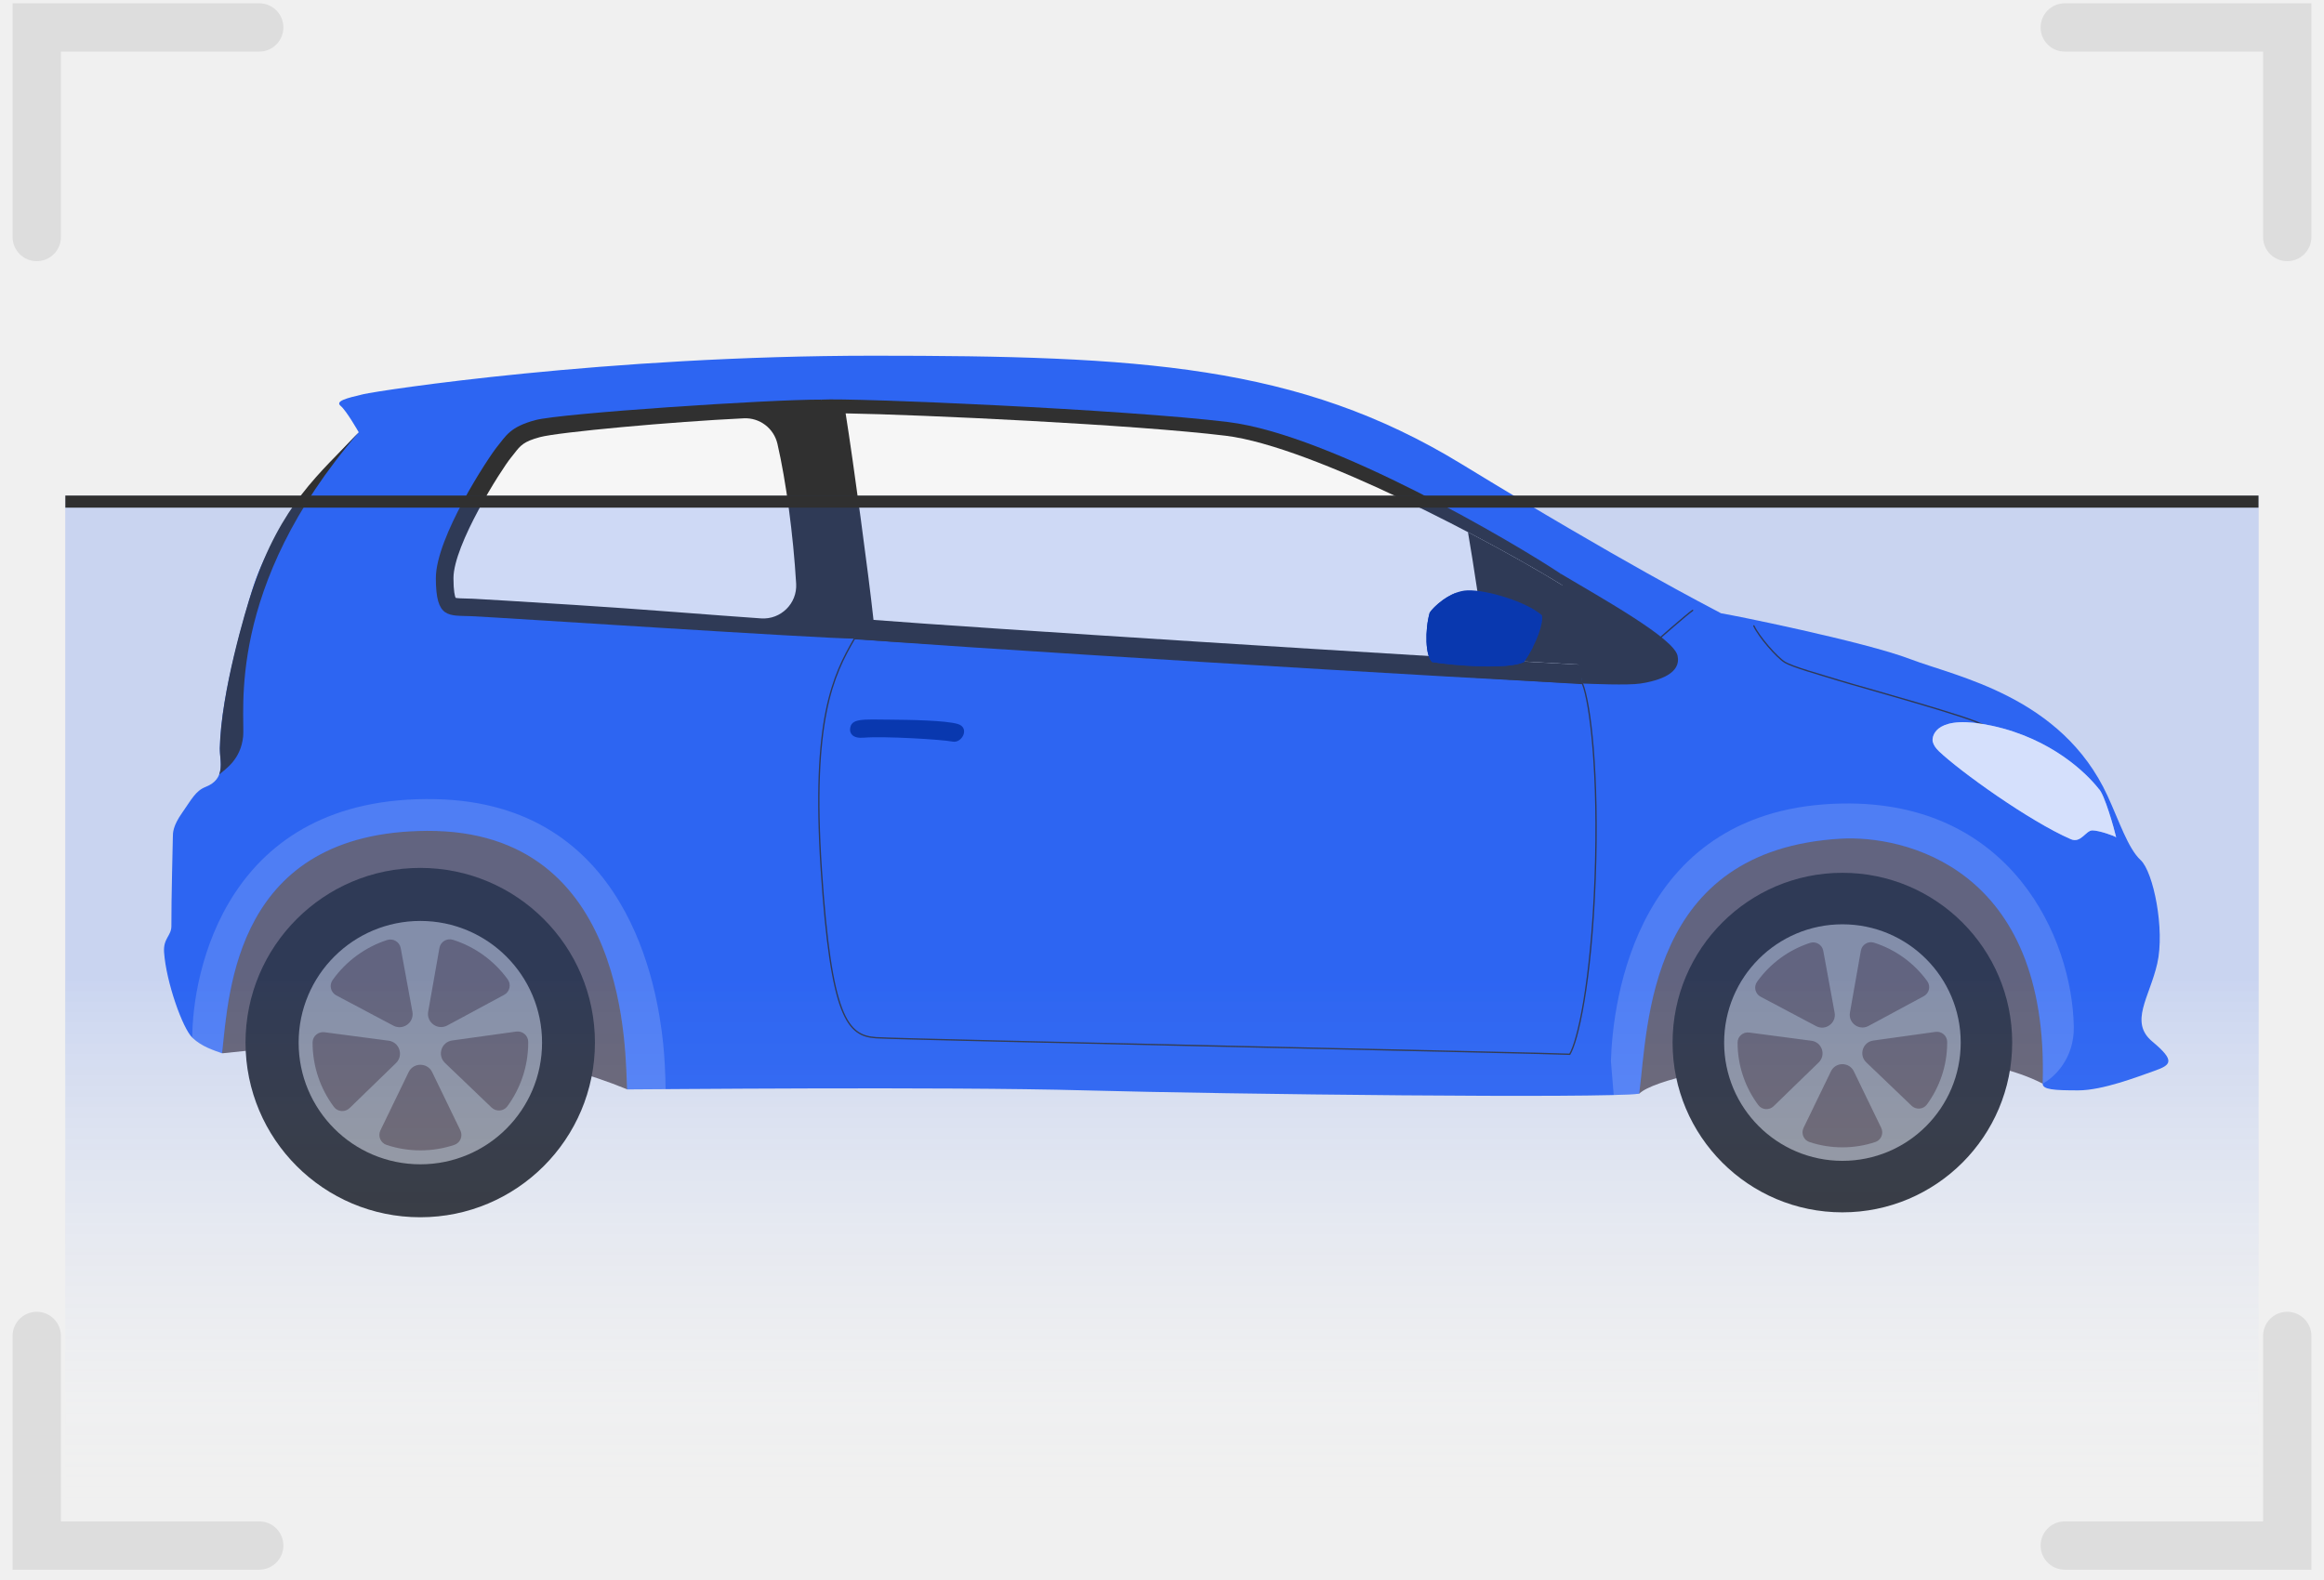
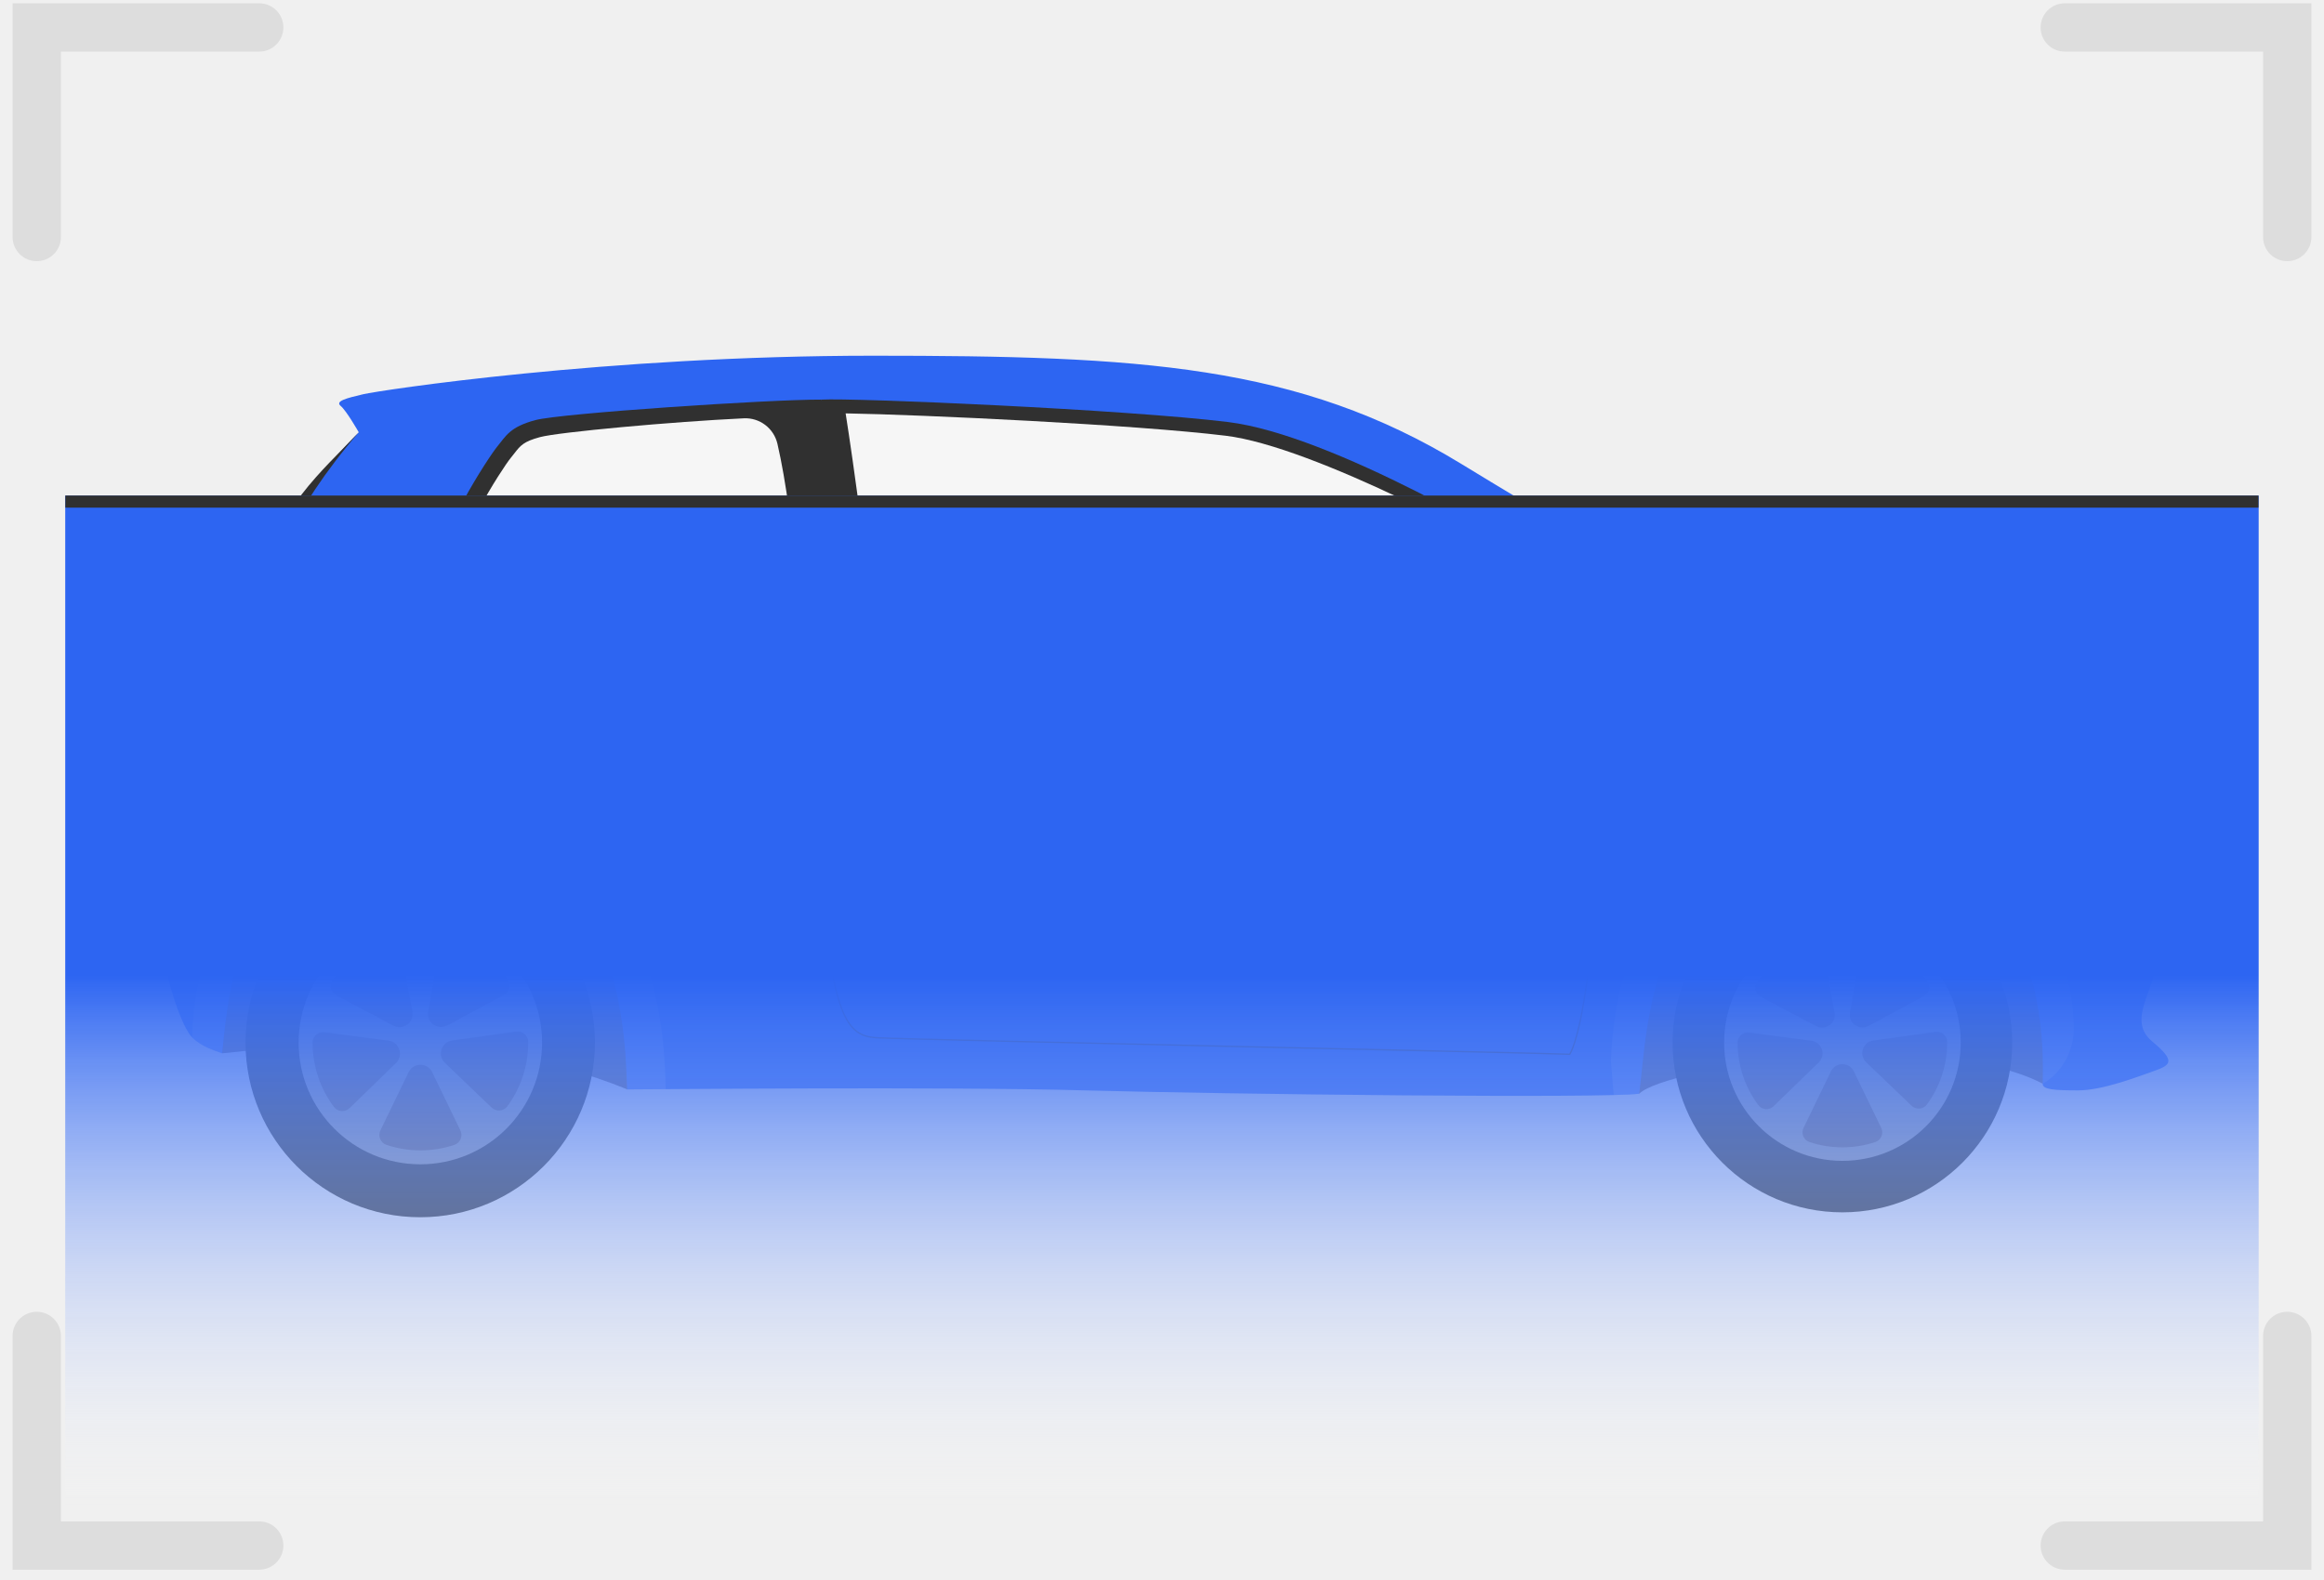
<svg xmlns="http://www.w3.org/2000/svg" width="178" height="121" viewBox="0 0 178 121" fill="none">
  <path d="M17.027 80.69C21.96 80.167 36.012 78.522 48.046 83.455C48.046 83.455 52.876 80.952 52.156 73.865C51.437 66.779 45.652 60.566 34.628 60.566C23.605 60.566 13.589 68.208 17.027 80.69Z" fill="#6F6464" />
  <path d="M125.554 83.785C127.593 81.747 148.056 78.687 156.457 83.016C156.457 83.016 161.286 81.565 159.52 72.722C157.755 63.879 152.339 60.139 141.931 59.839C131.522 59.54 124.252 68.449 123.925 73.542C123.599 78.635 125.554 83.785 125.554 83.785Z" fill="#6F6464" />
  <path d="M17.014 80.691C16.416 80.466 15.482 80.205 14.734 79.495C13.987 78.785 12.726 75.23 12.567 72.955C12.491 71.872 13.132 71.699 13.127 70.937C13.114 68.919 13.239 64.472 13.239 64.135C13.239 63.799 13.239 63.276 13.95 62.267C14.66 61.258 14.973 60.588 15.743 60.286C17.357 59.654 16.82 58.273 16.839 57.32C16.925 53.027 18.869 46.697 19.302 45.263C19.94 43.151 21.648 39.059 27.478 33.117C27.478 33.117 26.544 31.473 26.095 31.099C25.647 30.726 26.544 30.501 27.814 30.202C29.085 29.904 46.463 27.25 66.868 27.25C87.272 27.25 99.455 27.923 111.937 35.546C124.42 43.17 130.698 46.384 131.819 46.982C132.417 47.057 142.806 49.15 146.319 50.495C149.832 51.84 157.905 53.335 161.417 60.959C162.314 62.903 162.987 64.995 163.958 65.892C164.93 66.789 165.827 71.199 165.229 73.815C164.631 76.431 163.062 78.299 164.855 79.794C166.649 81.289 166.275 81.588 165.005 82.037C163.734 82.485 161.044 83.531 159.175 83.531C157.307 83.531 156.441 83.469 156.454 83.015C156.964 66.34 145.704 63.979 141.003 64.249C126.178 65.099 126.239 78.522 125.552 83.784C122.936 84.158 93.924 83.83 83.087 83.531C72.249 83.232 49.527 83.457 48.033 83.457C47.883 80.99 48.331 63.57 32.71 63.65C18.061 63.724 17.537 75.907 17.014 80.691Z" fill="#2D65F2" />
  <path d="M127.086 48.922C127.086 48.922 129.195 47.069 129.643 46.762" stroke="#303030" stroke-width="0.102" stroke-miterlimit="10" stroke-linecap="round" stroke-linejoin="round" />
  <path d="M134.332 47.949C134.743 48.815 136.088 50.347 136.686 50.721C137.284 51.095 139.34 51.655 140.909 52.141C142.479 52.627 151.299 55.028 152.009 55.602" stroke="#303030" stroke-width="0.102" stroke-miterlimit="10" stroke-linecap="round" stroke-linejoin="round" />
  <path d="M67.357 55.92C67.357 55.069 67.918 53.707 70.123 53.707C72.328 53.707 72.611 55.184 72.589 55.968C72.568 56.752 72.142 58.304 70.086 58.117C68.03 57.93 67.357 57.059 67.357 55.92Z" fill="#2D65F2" />
  <path d="M62.906 30.613C58.945 30.597 42.95 31.66 41.007 32.183C39.063 32.706 38.764 33.379 38.092 34.201C37.419 35.023 33.383 41.152 33.383 44.291C33.383 47.431 34.354 47.132 36.148 47.206C37.942 47.281 62.981 48.925 65.448 48.925C65.596 43.469 64.401 33.603 62.906 30.613Z" fill="#303030" />
  <path d="M60.979 44.717C61.068 46.23 59.805 47.477 58.294 47.374C54.493 47.115 49.254 46.67 43.958 46.339C39.811 46.079 36.815 45.891 36.209 45.866C36.033 45.859 35.865 45.855 35.705 45.851C35.428 45.845 35.06 45.836 34.895 45.8C34.843 45.677 34.732 45.298 34.732 44.295C34.732 41.735 38.393 35.966 39.137 35.057C39.23 34.944 39.317 34.833 39.401 34.724C39.867 34.126 40.1 33.826 41.361 33.486C42.791 33.101 51.512 32.304 56.973 32.046C58.191 31.988 59.271 32.813 59.546 34.001C60.202 36.836 60.758 40.985 60.979 44.717Z" fill="#F6F6F6" />
  <path d="M119.817 44.932C119.688 44.444 119.573 44.081 119.485 43.918C116.121 41.676 101.995 33.305 94.072 32.333C86.149 31.362 65.296 30.465 62.904 30.614C63.278 32.408 65.371 46.833 65.445 48.926C68.211 49.3 115.897 52.215 121.204 52.364C121.174 52.023 121.106 51.516 121.013 50.919C120.701 49.093 120.021 46.555 119.817 44.932Z" fill="#303030" />
  <path d="M119.826 44.934C114.678 41.724 100.589 34.203 93.89 33.382C86.992 32.536 70.551 31.764 64.769 31.668C65.37 35.456 66.526 43.997 66.903 47.488C73.852 48.047 108.902 50.283 121.021 50.921C120.737 49.1 120.219 46.426 119.826 44.934Z" fill="#F6F6F6" />
  <path d="M119.822 44.931C118.131 43.876 115.475 42.356 112.434 40.762C112.786 42.835 113.655 48.132 113.78 50.509C116.628 50.676 119.108 50.816 121.018 50.917C120.734 49.096 120.215 46.422 119.822 44.931Z" fill="#303030" />
  <path d="M109.501 46.943C109.688 46.607 111.01 45.261 112.423 45.224C113.836 45.186 116.826 46.046 118.097 47.13C118.246 47.69 117.695 49.336 116.716 50.717C115.481 51.315 111.258 50.979 109.688 50.717C109.167 50.235 109.128 48.288 109.501 46.943Z" fill="#002D9F" />
  <path d="M109.8 49.077C109.763 48.853 109.763 47.321 109.8 46.984C109.838 46.649 110.847 45.75 111.604 45.387C110.532 45.759 109.651 46.677 109.501 46.947C109.128 48.292 109.167 50.239 109.688 50.721C111.258 50.983 115.481 51.319 116.716 50.721C116.986 50.34 117.222 49.938 117.422 49.545C115.12 49.61 110.377 49.38 109.8 49.077Z" fill="#002D9F" />
  <path d="M119.482 43.918C122.808 45.899 128.19 48.888 128.489 50.234C128.788 51.579 127.106 52.14 125.649 52.364C124.679 52.513 121.842 52.387 121.202 52.364L119.482 43.918Z" fill="#303030" />
  <path d="M119.67 44.84C121.729 46.105 126.171 49.297 126.62 49.708C127.068 50.119 127.267 50.419 126.894 50.743C126.52 51.068 125.871 51.051 124.899 51.051C123.928 51.051 121.713 50.954 120.905 50.911L119.67 44.84Z" fill="#303030" />
  <path d="M65.444 48.926C63.799 51.766 62.155 55.13 62.902 66.565C63.65 78.001 64.921 79.346 67.088 79.496C69.256 79.645 119.558 80.692 120.23 80.766C120.828 79.795 121.875 75.385 122.174 67.313C122.473 59.24 121.797 53.831 121.202 52.364L65.444 48.926Z" stroke="#303030" stroke-width="0.102" stroke-miterlimit="10" stroke-linecap="round" stroke-linejoin="round" />
  <path d="M65.11 55.841C65.08 56.176 65.297 56.588 66.157 56.513C67.683 56.381 72.183 56.653 72.958 56.812C73.687 56.962 74.303 55.752 73.369 55.467C72.435 55.182 69.632 55.143 68.249 55.131C66.007 55.11 65.185 55.019 65.11 55.841Z" fill="#002D9F" />
  <path opacity="0.45" d="M160.736 60.419C159.846 59.283 157.178 56.603 152.585 55.602C148.317 54.674 147.982 56.333 148.022 56.754C148.025 56.772 148.027 56.79 148.031 56.808C148.033 56.816 148.035 56.823 148.037 56.828C148.094 57.064 148.248 57.305 148.515 57.56C150.122 59.092 155.429 62.904 158.606 64.287C159.383 64.626 159.755 63.614 160.259 63.614C160.764 63.614 161.969 64.035 162.081 64.147C161.941 63.53 161.184 60.811 160.736 60.419Z" fill="white" />
  <path d="M160.736 60.419C159.846 59.283 157.178 56.603 152.585 55.602C148.317 54.674 147.982 56.333 148.022 56.754C148.025 56.772 148.027 56.79 148.031 56.808C148.033 56.816 148.035 56.823 148.037 56.828C148.094 57.064 148.248 57.305 148.515 57.56C150.122 59.092 155.429 62.904 158.606 64.287C159.383 64.626 159.755 63.614 160.259 63.614C160.764 63.614 161.969 64.035 162.081 64.147C161.941 63.53 161.184 60.811 160.736 60.419Z" fill="white" />
  <path d="M19.301 45.267C18.824 46.687 16.924 53.031 16.837 57.324C16.825 57.922 17.032 58.69 16.789 59.334H16.79C17.275 58.907 18.433 58.197 18.62 56.441C18.807 54.685 17.187 45.03 27.477 33.121C24.496 36.288 21.558 38.546 19.301 45.267Z" fill="#303030" />
  <path opacity="0.2" d="M50.79 79.907C50.342 75.609 48.096 61.542 33.375 61.221C17.228 60.87 14.727 74.637 14.727 79.495C15.474 80.206 16.408 80.467 17.006 80.691C17.529 75.908 18.053 63.724 32.702 63.65C48.324 63.57 47.875 80.99 48.025 83.457C48.31 83.457 49.375 83.448 50.982 83.437C50.963 82.25 50.907 81.031 50.79 79.907Z" fill="white" />
  <path opacity="0.2" d="M141.123 61.554C125.259 61.816 123.521 76.727 123.383 81.295L123.597 83.886C124.564 83.86 125.242 83.826 125.55 83.782C126.237 78.519 126.177 65.096 141.001 64.246C145.703 63.976 156.963 66.337 156.453 83.012C157.32 82.57 158.877 81.1 158.837 78.666C158.724 71.846 154.023 61.341 141.123 61.554Z" fill="white" />
  <path d="M141.113 92.874C148.295 92.874 154.118 87.051 154.118 79.868C154.118 72.686 148.295 66.863 141.113 66.863C133.93 66.863 128.107 72.686 128.107 79.868C128.107 87.051 133.93 92.874 141.113 92.874Z" fill="#303030" />
  <path d="M141.115 88.929C146.119 88.929 150.175 84.873 150.175 79.869C150.175 74.865 146.119 70.809 141.115 70.809C136.111 70.809 132.055 74.865 132.055 79.869C132.055 84.873 136.111 88.929 141.115 88.929Z" fill="#999999" />
  <path d="M143.113 78.596L147.348 76.314C147.764 76.09 147.891 75.549 147.614 75.166C146.616 73.789 145.192 72.741 143.535 72.216C143.084 72.073 142.609 72.363 142.527 72.829L141.691 77.569C141.55 78.371 142.396 78.982 143.113 78.596ZM140.517 77.573L139.648 72.838C139.562 72.373 139.086 72.086 138.636 72.232C136.983 72.768 135.566 73.826 134.577 75.211C134.303 75.596 134.433 76.136 134.851 76.357L139.102 78.61C139.821 78.991 140.664 78.374 140.517 77.573ZM140.235 82.073L138.137 86.404C137.932 86.829 138.144 87.341 138.591 87.489C139.384 87.752 140.231 87.895 141.112 87.895C141.993 87.895 142.84 87.752 143.633 87.489C144.081 87.341 144.292 86.829 144.087 86.404L141.989 82.073C141.634 81.34 140.59 81.34 140.235 82.073ZM148.246 79.049L143.479 79.713C142.672 79.825 142.351 80.818 142.939 81.382L146.415 84.71C146.754 85.035 147.306 84.993 147.584 84.615C148.561 83.285 149.138 81.645 149.138 79.869C149.138 79.849 149.138 79.829 149.138 79.808C149.134 79.34 148.71 78.985 148.246 79.049ZM138.744 79.729L133.972 79.099C133.508 79.038 133.087 79.393 133.086 79.86C133.086 79.863 133.086 79.866 133.086 79.869C133.086 81.664 133.676 83.321 134.673 84.658C134.954 85.035 135.506 85.074 135.843 84.746L139.295 81.394C139.88 80.827 139.552 79.835 138.744 79.729Z" fill="#6F6464" />
  <path d="M32.186 93.251C39.576 93.251 45.567 87.26 45.567 79.87C45.567 72.479 39.576 66.488 32.186 66.488C24.796 66.488 18.805 72.479 18.805 79.87C18.805 87.26 24.796 93.251 32.186 93.251Z" fill="#303030" />
  <path d="M32.195 89.195C37.344 89.195 41.517 85.021 41.517 79.873C41.517 74.724 37.344 70.551 32.195 70.551C27.047 70.551 22.873 74.724 22.873 79.873C22.873 85.021 27.047 89.195 32.195 89.195Z" fill="#999999" />
  <path d="M34.259 78.559L38.616 76.211C39.044 75.98 39.175 75.424 38.89 75.03C37.863 73.612 36.398 72.534 34.693 71.995C34.228 71.848 33.74 72.146 33.656 72.625L32.796 77.502C32.65 78.327 33.521 78.956 34.259 78.559ZM31.587 77.506L30.693 72.634C30.605 72.155 30.115 71.861 29.652 72.011C27.951 72.562 26.493 73.651 25.476 75.076C25.193 75.472 25.328 76.027 25.757 76.255L30.131 78.573C30.872 78.966 31.738 78.33 31.587 77.506ZM31.297 82.136L29.139 86.593C28.927 87.029 29.145 87.556 29.606 87.709C30.421 87.98 31.293 88.127 32.2 88.127C33.106 88.127 33.977 87.98 34.793 87.709C35.254 87.556 35.472 87.029 35.26 86.593L33.102 82.136C32.737 81.382 31.662 81.382 31.297 82.136ZM39.54 79.025L34.635 79.707C33.804 79.823 33.474 80.845 34.079 81.425L37.655 84.85C38.005 85.184 38.572 85.141 38.859 84.751C39.864 83.384 40.457 81.695 40.457 79.868C40.457 79.848 40.457 79.827 40.457 79.806C40.453 79.324 40.017 78.959 39.54 79.025ZM29.763 79.724L24.853 79.076C24.376 79.013 23.942 79.379 23.941 79.859C23.941 79.862 23.941 79.865 23.941 79.868C23.941 81.716 24.549 83.421 25.574 84.796C25.863 85.184 26.432 85.224 26.779 84.886L30.331 81.438C30.932 80.854 30.594 79.834 29.763 79.724Z" fill="#6F6464" />
  <path fill-rule="evenodd" clip-rule="evenodd" d="M173.334 0.252V0.25H177.035V18.158C177.035 19.18 176.206 20.009 175.184 20.009C174.162 20.009 173.334 19.18 173.334 18.158V3.953H158.145C157.123 3.953 156.295 3.124 156.295 2.102C156.295 1.08 157.123 0.252 158.145 0.252H173.334ZM4.666 3.953H19.855C20.877 3.953 21.705 3.124 21.705 2.102C21.705 1.08 20.877 0.252 19.855 0.252H2.815L0.965 0.252V18.158C0.965 19.18 1.793 20.009 2.815 20.009C3.837 20.009 4.666 19.18 4.666 18.158V3.953ZM2.815 100.493C3.837 100.493 4.666 101.321 4.666 102.343V116.549H19.855C20.877 116.549 21.705 117.377 21.705 118.399C21.705 119.421 20.877 120.25 19.855 120.25L0.965 120.25V102.343C0.965 101.321 1.793 100.493 2.815 100.493ZM175.184 100.493C176.206 100.493 177.035 101.321 177.035 102.344V120.25L158.145 120.25C157.123 120.25 156.295 119.421 156.295 118.399C156.295 117.377 157.123 116.549 158.145 116.549H173.334V102.344C173.334 101.321 174.162 100.493 175.184 100.493Z" fill="#DDDDDD" />
  <mask id="path-30-inside-1_5452_30290" fill="white">
    <path d="M4.996 37.965H172.996V115.965H4.996V37.965Z" />
  </mask>
-   <path d="M4.996 37.965H172.996V115.965H4.996V37.965Z" fill="url(#paint0_linear_5452_30290)" fill-opacity="0.2" />
+   <path d="M4.996 37.965H172.996V115.965H4.996V37.965Z" fill="url(#paint0_linear_5452_30290)" fillOpacity="0.2" />
  <path d="M4.996 38.89H172.996V37.04H4.996V38.89Z" fill="#303030" mask="url(#path-30-inside-1_5452_30290)" />
  <defs>
    <linearGradient id="paint0_linear_5452_30290" x1="88.996" y1="37.965" x2="88.996" y2="115.965" gradientUnits="userSpaceOnUse">
      <stop offset="0.471" stop-color="#2D65F2" />
      <stop offset="1" stop-color="white" stop-opacity="0" />
    </linearGradient>
  </defs>
</svg>
